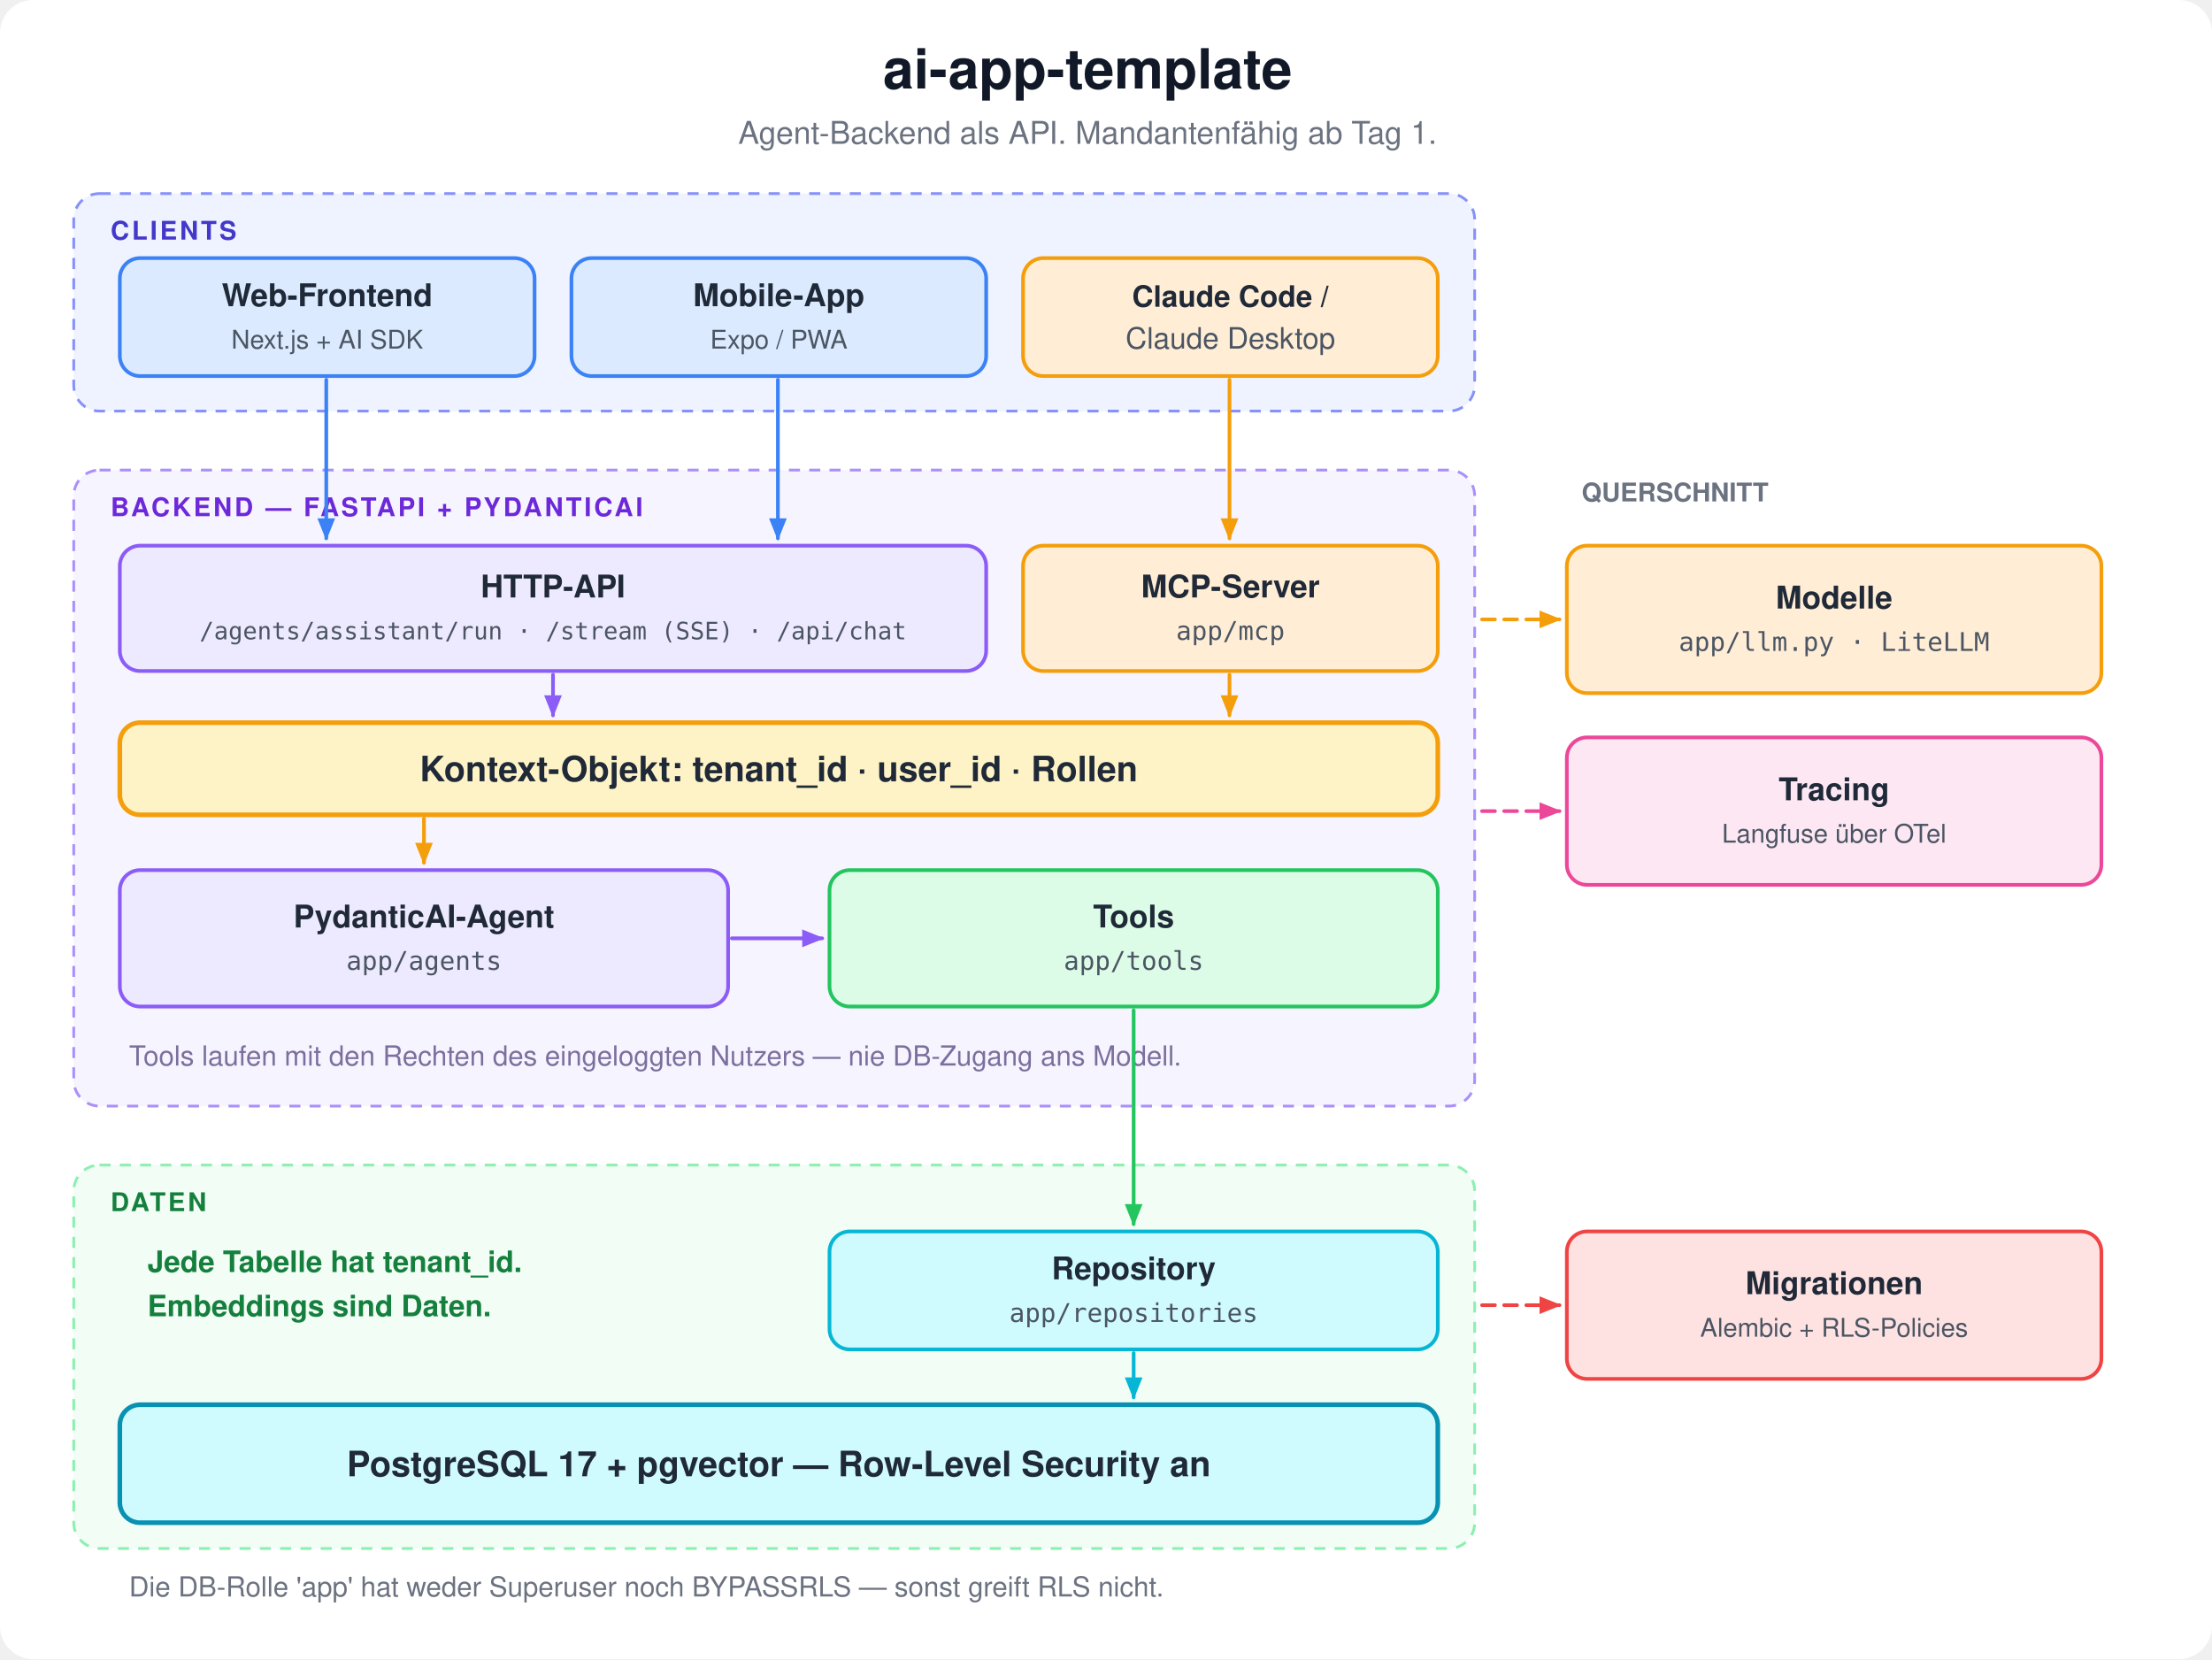
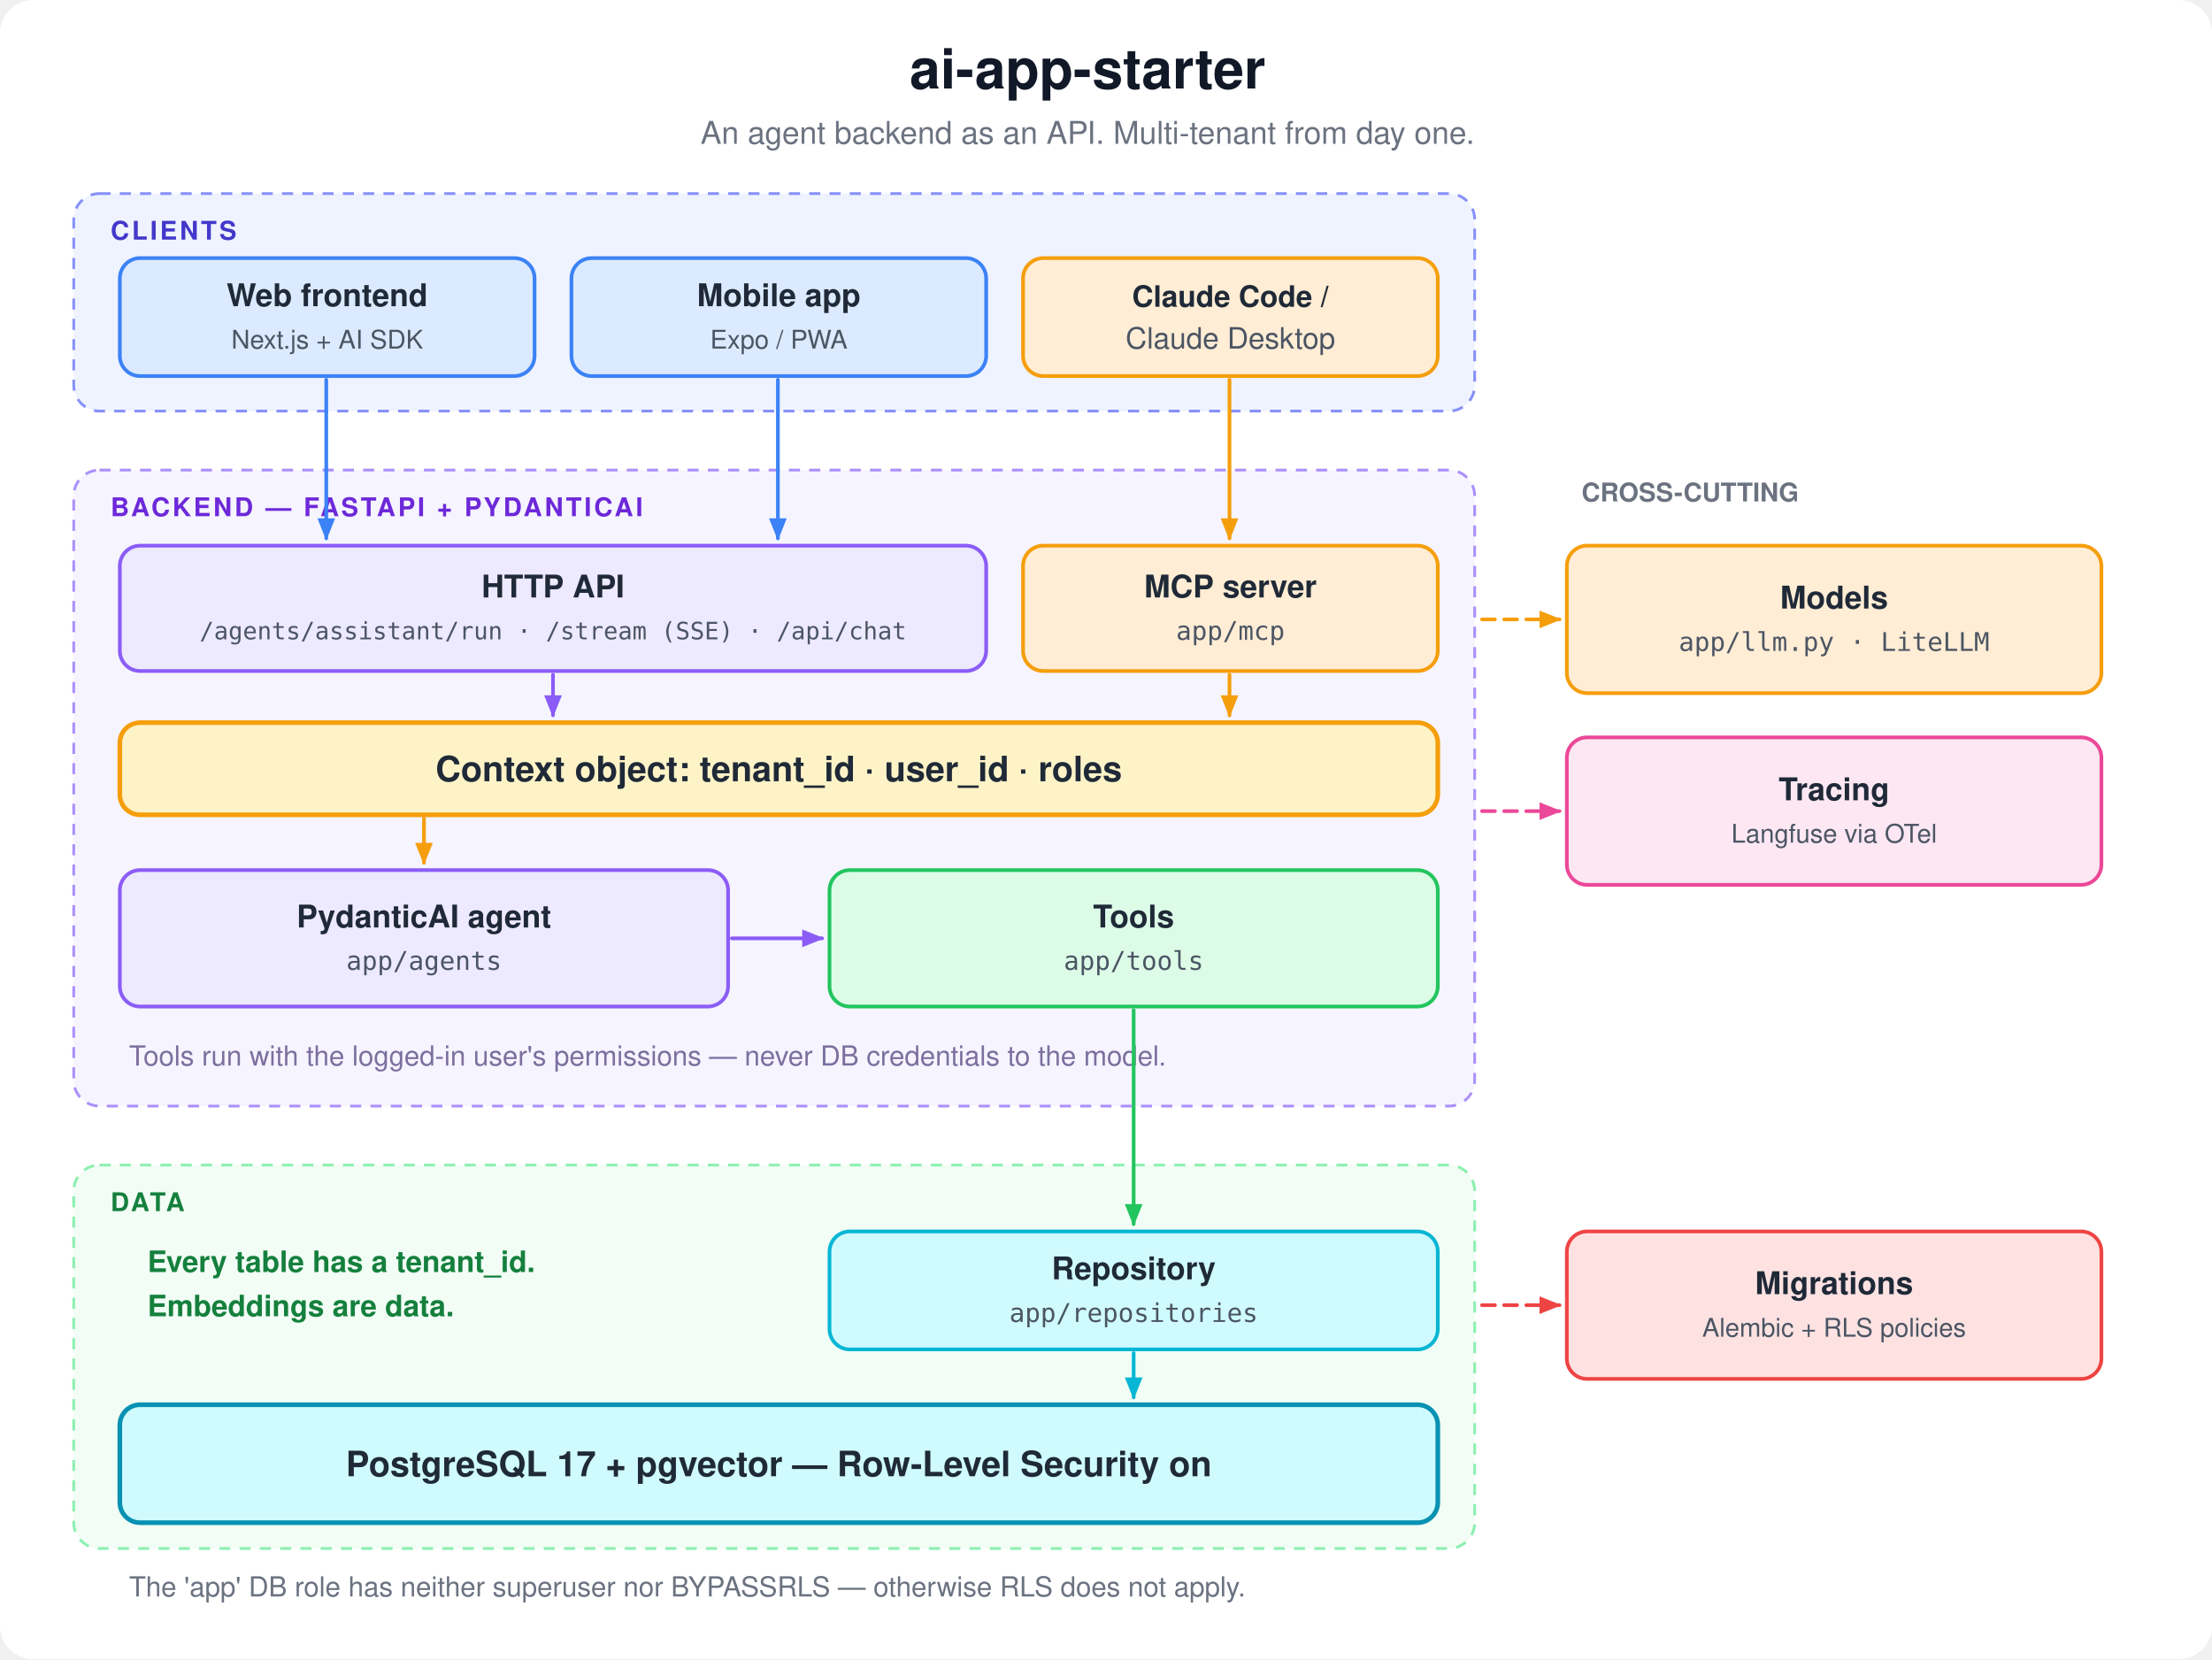
<svg xmlns="http://www.w3.org/2000/svg" viewBox="0 0 1200 900" width="1200" height="900" role="img">
  <defs>
    <marker id="ah06b6d4" viewBox="0 0 10 10" refX="9" refY="5" markerWidth="6" markerHeight="6" orient="auto-start-reverse">
      <path d="M 0 1 L 10 5 L 0 9 z" fill="#06b6d4" />
    </marker>
    <marker id="ah22c55e" viewBox="0 0 10 10" refX="9" refY="5" markerWidth="6" markerHeight="6" orient="auto-start-reverse">
      <path d="M 0 1 L 10 5 L 0 9 z" fill="#22c55e" />
    </marker>
    <marker id="ah3b82f6" viewBox="0 0 10 10" refX="9" refY="5" markerWidth="6" markerHeight="6" orient="auto-start-reverse">
      <path d="M 0 1 L 10 5 L 0 9 z" fill="#3b82f6" />
    </marker>
    <marker id="ah8b5cf6" viewBox="0 0 10 10" refX="9" refY="5" markerWidth="6" markerHeight="6" orient="auto-start-reverse">
      <path d="M 0 1 L 10 5 L 0 9 z" fill="#8b5cf6" />
    </marker>
    <marker id="ahec4899" viewBox="0 0 10 10" refX="9" refY="5" markerWidth="6" markerHeight="6" orient="auto-start-reverse">
      <path d="M 0 1 L 10 5 L 0 9 z" fill="#ec4899" />
    </marker>
    <marker id="ahef4444" viewBox="0 0 10 10" refX="9" refY="5" markerWidth="6" markerHeight="6" orient="auto-start-reverse">
      <path d="M 0 1 L 10 5 L 0 9 z" fill="#ef4444" />
    </marker>
    <marker id="ahf59e0b" viewBox="0 0 10 10" refX="9" refY="5" markerWidth="6" markerHeight="6" orient="auto-start-reverse">
      <path d="M 0 1 L 10 5 L 0 9 z" fill="#f59e0b" />
    </marker>
  </defs>
  <rect width="1200" height="900" rx="18" fill="#ffffff" />
-   <text x="590" y="48" text-anchor="middle" font-family="ui-sans-serif, -apple-system, 'Segoe UI', Helvetica, Arial, sans-serif" font-size="30" font-weight="700" fill="#111827">ai-app-template</text>
-   <text x="590" y="78" text-anchor="middle" font-family="ui-sans-serif, -apple-system, 'Segoe UI', Helvetica, Arial, sans-serif" font-size="17" font-weight="500" fill="#6b7280">Agent-Backend als API. Mandantenfähig ab Tag 1.</text>
+   <text x="590" y="48" text-anchor="middle" font-family="ui-sans-serif, -apple-system, 'Segoe UI', Helvetica, Arial, sans-serif" font-size="30" font-weight="700" fill="#111827">ai-app-starter</text>
+   <text x="590" y="78" text-anchor="middle" font-family="ui-sans-serif, -apple-system, 'Segoe UI', Helvetica, Arial, sans-serif" font-size="17" font-weight="500" fill="#6b7280">An agent backend as an API. Multi-tenant from day one.</text>
  <rect x="40" y="105" width="760" height="118" rx="14" fill="#eef2ff" stroke="#818cf8" stroke-width="1.5" stroke-dasharray="6 5" opacity="0.95" />
  <text x="60" y="130" font-family="ui-sans-serif, -apple-system, 'Segoe UI', Helvetica, Arial, sans-serif" font-size="14" font-weight="700" letter-spacing="1.4" fill="#4338ca">CLIENTS</text>
  <rect x="65" y="140" width="225" height="64" rx="11" fill="#dbeafe" stroke="#3b82f6" stroke-width="2" />
-   <text x="177.5" y="166.1" text-anchor="middle" font-family="ui-sans-serif, -apple-system, 'Segoe UI', Helvetica, Arial, sans-serif" font-size="17" font-weight="700" fill="#1f2937">Web-Frontend</text>
+   <text x="177.5" y="166.1" text-anchor="middle" font-family="ui-sans-serif, -apple-system, 'Segoe UI', Helvetica, Arial, sans-serif" font-size="17" font-weight="700" fill="#1f2937">Web frontend</text>
  <text x="177.5" y="189.1" text-anchor="middle" font-family="ui-sans-serif, -apple-system, 'Segoe UI', Helvetica, Arial, sans-serif" font-size="14" font-weight="500" fill="#4b5563">Next.js + AI SDK</text>
  <rect x="310" y="140" width="225" height="64" rx="11" fill="#dbeafe" stroke="#3b82f6" stroke-width="2" />
-   <text x="422.5" y="166.1" text-anchor="middle" font-family="ui-sans-serif, -apple-system, 'Segoe UI', Helvetica, Arial, sans-serif" font-size="17" font-weight="700" fill="#1f2937">Mobile-App</text>
+   <text x="422.5" y="166.1" text-anchor="middle" font-family="ui-sans-serif, -apple-system, 'Segoe UI', Helvetica, Arial, sans-serif" font-size="17" font-weight="700" fill="#1f2937">Mobile app</text>
  <text x="422.5" y="189.1" text-anchor="middle" font-family="ui-sans-serif, -apple-system, 'Segoe UI', Helvetica, Arial, sans-serif" font-size="14" font-weight="500" fill="#4b5563">Expo / PWA</text>
  <rect x="555" y="140" width="225" height="64" rx="11" fill="#ffedd5" stroke="#f59e0b" stroke-width="2" />
  <text x="667.5" y="166.4" text-anchor="middle" font-family="ui-sans-serif, -apple-system, 'Segoe UI', Helvetica, Arial, sans-serif" font-size="16" font-weight="700" fill="#1f2937">Claude Code /</text>
  <text x="667.5" y="189.1" text-anchor="middle" font-family="ui-sans-serif, -apple-system, 'Segoe UI', Helvetica, Arial, sans-serif" font-size="16" font-weight="500" fill="#4b5563">Claude Desktop</text>
  <rect x="40" y="255" width="760" height="345" rx="14" fill="#f5f3ff" stroke="#a78bfa" stroke-width="1.5" stroke-dasharray="6 5" opacity="0.95" />
  <text x="60" y="280" font-family="ui-sans-serif, -apple-system, 'Segoe UI', Helvetica, Arial, sans-serif" font-size="14" font-weight="700" letter-spacing="1.4" fill="#6d28d9">BACKEND  —  FASTAPI + PYDANTICAI</text>
  <rect x="65" y="296" width="470" height="68" rx="11" fill="#ede9fe" stroke="#8b5cf6" stroke-width="2" />
-   <text x="300.0" y="324.1" text-anchor="middle" font-family="ui-sans-serif, -apple-system, 'Segoe UI', Helvetica, Arial, sans-serif" font-size="17" font-weight="700" fill="#1f2937">HTTP-API</text>
+   <text x="300.0" y="324.1" text-anchor="middle" font-family="ui-sans-serif, -apple-system, 'Segoe UI', Helvetica, Arial, sans-serif" font-size="17" font-weight="700" fill="#1f2937">HTTP API</text>
  <text x="300.0" y="346.8" text-anchor="middle" font-family="ui-monospace, SFMono-Regular, 'JetBrains Mono', Consolas, monospace" font-size="13" font-weight="500" fill="#4b5563">/agents/assistant/run  ·  /stream (SSE)  ·  /api/chat</text>
  <rect x="555" y="296" width="225" height="68" rx="11" fill="#ffedd5" stroke="#f59e0b" stroke-width="2" />
-   <text x="667.5" y="324.1" text-anchor="middle" font-family="ui-sans-serif, -apple-system, 'Segoe UI', Helvetica, Arial, sans-serif" font-size="17" font-weight="700" fill="#1f2937">MCP-Server</text>
+   <text x="667.5" y="324.1" text-anchor="middle" font-family="ui-sans-serif, -apple-system, 'Segoe UI', Helvetica, Arial, sans-serif" font-size="17" font-weight="700" fill="#1f2937">MCP server</text>
  <text x="667.5" y="347.1" text-anchor="middle" font-family="ui-monospace, SFMono-Regular, 'JetBrains Mono', Consolas, monospace" font-size="14" font-weight="500" fill="#4b5563">app/mcp</text>
  <path d="M 177 206 L 177 292" fill="none" stroke="#3b82f6" stroke-width="2" stroke-linecap="round" stroke-linejoin="round" marker-end="url(#ah3b82f6)" />
  <path d="M 422 206 L 422 292" fill="none" stroke="#3b82f6" stroke-width="2" stroke-linecap="round" stroke-linejoin="round" marker-end="url(#ah3b82f6)" />
  <path d="M 667 206 L 667 292" fill="none" stroke="#f59e0b" stroke-width="2" stroke-linecap="round" stroke-linejoin="round" marker-end="url(#ahf59e0b)" />
  <rect x="65" y="392" width="715" height="50" rx="11" fill="#fef3c7" stroke="#f59e0b" stroke-width="2.5" />
-   <text x="422.5" y="423.8" text-anchor="middle" font-family="ui-sans-serif, -apple-system, 'Segoe UI', Helvetica, Arial, sans-serif" font-size="19" font-weight="700" fill="#1f2937">Kontext-Objekt:   tenant_id  ·  user_id  ·  Rollen</text>
+   <text x="422.5" y="423.8" text-anchor="middle" font-family="ui-sans-serif, -apple-system, 'Segoe UI', Helvetica, Arial, sans-serif" font-size="19" font-weight="700" fill="#1f2937">Context object:   tenant_id  ·  user_id  ·  roles</text>
  <path d="M 300 366 L 300 388" fill="none" stroke="#8b5cf6" stroke-width="2" stroke-linecap="round" stroke-linejoin="round" marker-end="url(#ah8b5cf6)" />
  <path d="M 667 366 L 667 388" fill="none" stroke="#f59e0b" stroke-width="2" stroke-linecap="round" stroke-linejoin="round" marker-end="url(#ahf59e0b)" />
  <rect x="65" y="472" width="330" height="74" rx="11" fill="#ede9fe" stroke="#8b5cf6" stroke-width="2" />
-   <text x="230.0" y="503.1" text-anchor="middle" font-family="ui-sans-serif, -apple-system, 'Segoe UI', Helvetica, Arial, sans-serif" font-size="17" font-weight="700" fill="#1f2937">PydanticAI-Agent</text>
+   <text x="230.0" y="503.1" text-anchor="middle" font-family="ui-sans-serif, -apple-system, 'Segoe UI', Helvetica, Arial, sans-serif" font-size="17" font-weight="700" fill="#1f2937">PydanticAI agent</text>
  <text x="230.0" y="526.1" text-anchor="middle" font-family="ui-monospace, SFMono-Regular, 'JetBrains Mono', Consolas, monospace" font-size="14" font-weight="500" fill="#4b5563">app/agents</text>
  <rect x="450" y="472" width="330" height="74" rx="11" fill="#dcfce7" stroke="#22c55e" stroke-width="2" />
  <text x="615.0" y="503.1" text-anchor="middle" font-family="ui-sans-serif, -apple-system, 'Segoe UI', Helvetica, Arial, sans-serif" font-size="17" font-weight="700" fill="#1f2937">Tools</text>
  <text x="615.0" y="526.1" text-anchor="middle" font-family="ui-monospace, SFMono-Regular, 'JetBrains Mono', Consolas, monospace" font-size="14" font-weight="500" fill="#4b5563">app/tools</text>
  <path d="M 230 444 L 230 468" fill="none" stroke="#f59e0b" stroke-width="2" stroke-linecap="round" stroke-linejoin="round" marker-end="url(#ahf59e0b)" />
  <path d="M 397 509 L 446 509" fill="none" stroke="#8b5cf6" stroke-width="2" stroke-linecap="round" stroke-linejoin="round" marker-end="url(#ah8b5cf6)" />
-   <text x="70" y="578" text-anchor="start" font-family="ui-sans-serif, -apple-system, 'Segoe UI', Helvetica, Arial, sans-serif" font-size="15" font-weight="500" fill="#7c6f9e">Tools laufen mit den Rechten des eingeloggten Nutzers — nie DB-Zugang ans Modell.</text>
+   <text x="70" y="578" text-anchor="start" font-family="ui-sans-serif, -apple-system, 'Segoe UI', Helvetica, Arial, sans-serif" font-size="15" font-weight="500" fill="#7c6f9e">Tools run with the logged-in user's permissions — never DB credentials to the model.</text>
  <rect x="40" y="632" width="760" height="208" rx="14" fill="#f0fdf4" stroke="#86efac" stroke-width="1.5" stroke-dasharray="6 5" opacity="0.95" />
-   <text x="60" y="657" font-family="ui-sans-serif, -apple-system, 'Segoe UI', Helvetica, Arial, sans-serif" font-size="14" font-weight="700" letter-spacing="1.4" fill="#15803d">DATEN</text>
+   <text x="60" y="657" font-family="ui-sans-serif, -apple-system, 'Segoe UI', Helvetica, Arial, sans-serif" font-size="14" font-weight="700" letter-spacing="1.4" fill="#15803d">DATA</text>
  <rect x="450" y="668" width="330" height="64" rx="11" fill="#cffafe" stroke="#06b6d4" stroke-width="2" />
  <text x="615.0" y="694.0" text-anchor="middle" font-family="ui-sans-serif, -apple-system, 'Segoe UI', Helvetica, Arial, sans-serif" font-size="17" font-weight="700" fill="#1f2937">Repository</text>
  <text x="615.0" y="717.1" text-anchor="middle" font-family="ui-monospace, SFMono-Regular, 'JetBrains Mono', Consolas, monospace" font-size="14" font-weight="500" fill="#4b5563">app/repositories</text>
  <path d="M 615 548 L 615 664" fill="none" stroke="#22c55e" stroke-width="2" stroke-linecap="round" stroke-linejoin="round" marker-end="url(#ah22c55e)" />
-   <text x="80" y="690" text-anchor="start" font-family="ui-sans-serif, -apple-system, 'Segoe UI', Helvetica, Arial, sans-serif" font-size="16" font-weight="600" fill="#15803d">Jede Tabelle hat tenant_id.</text>
-   <text x="80" y="714" text-anchor="start" font-family="ui-sans-serif, -apple-system, 'Segoe UI', Helvetica, Arial, sans-serif" font-size="16" font-weight="600" fill="#15803d">Embeddings sind Daten.</text>
+   <text x="80" y="690" text-anchor="start" font-family="ui-sans-serif, -apple-system, 'Segoe UI', Helvetica, Arial, sans-serif" font-size="16" font-weight="600" fill="#15803d">Every table has a tenant_id.</text>
+   <text x="80" y="714" text-anchor="start" font-family="ui-sans-serif, -apple-system, 'Segoe UI', Helvetica, Arial, sans-serif" font-size="16" font-weight="600" fill="#15803d">Embeddings are data.</text>
  <rect x="65" y="762" width="715" height="64" rx="11" fill="#cffafe" stroke="#0891b2" stroke-width="2.5" />
-   <text x="422.5" y="800.8" text-anchor="middle" font-family="ui-sans-serif, -apple-system, 'Segoe UI', Helvetica, Arial, sans-serif" font-size="19" font-weight="700" fill="#1f2937">PostgreSQL 17 + pgvector   —   Row-Level Security an</text>
+   <text x="422.5" y="800.8" text-anchor="middle" font-family="ui-sans-serif, -apple-system, 'Segoe UI', Helvetica, Arial, sans-serif" font-size="19" font-weight="700" fill="#1f2937">PostgreSQL 17 + pgvector   —   Row-Level Security on</text>
  <path d="M 615 734 L 615 758" fill="none" stroke="#06b6d4" stroke-width="2" stroke-linecap="round" stroke-linejoin="round" marker-end="url(#ah06b6d4)" />
-   <text x="70" y="866" text-anchor="start" font-family="ui-sans-serif, -apple-system, 'Segoe UI', Helvetica, Arial, sans-serif" font-size="15" font-weight="500" fill="#6b7280">Die DB-Rolle 'app' hat weder Superuser noch BYPASSRLS — sonst greift RLS nicht.</text>
-   <text x="858" y="272" text-anchor="start" font-family="ui-sans-serif, -apple-system, 'Segoe UI', Helvetica, Arial, sans-serif" font-size="14" font-weight="700" fill="#6b7280">QUERSCHNITT</text>
+   <text x="70" y="866" text-anchor="start" font-family="ui-sans-serif, -apple-system, 'Segoe UI', Helvetica, Arial, sans-serif" font-size="15" font-weight="500" fill="#6b7280">The 'app' DB role has neither superuser nor BYPASSRLS — otherwise RLS does not apply.</text>
+   <text x="858" y="272" text-anchor="start" font-family="ui-sans-serif, -apple-system, 'Segoe UI', Helvetica, Arial, sans-serif" font-size="14" font-weight="700" fill="#6b7280">CROSS-CUTTING</text>
  <rect x="850" y="296" width="290" height="80" rx="11" fill="#ffedd5" stroke="#f59e0b" stroke-width="2" />
-   <text x="995.0" y="330.1" text-anchor="middle" font-family="ui-sans-serif, -apple-system, 'Segoe UI', Helvetica, Arial, sans-serif" font-size="17" font-weight="700" fill="#1f2937">Modelle</text>
+   <text x="995.0" y="330.1" text-anchor="middle" font-family="ui-sans-serif, -apple-system, 'Segoe UI', Helvetica, Arial, sans-serif" font-size="17" font-weight="700" fill="#1f2937">Models</text>
  <text x="995.0" y="353.1" text-anchor="middle" font-family="ui-monospace, SFMono-Regular, 'JetBrains Mono', Consolas, monospace" font-size="14" font-weight="500" fill="#4b5563">app/llm.py  ·  LiteLLM</text>
  <path d="M 804 336 L 846 336" fill="none" stroke="#f59e0b" stroke-width="2" stroke-linecap="round" stroke-linejoin="round" stroke-dasharray="7 5" marker-end="url(#ahf59e0b)" />
  <rect x="850" y="400" width="290" height="80" rx="11" fill="#fce7f3" stroke="#ec4899" stroke-width="2" />
  <text x="995.0" y="434.1" text-anchor="middle" font-family="ui-sans-serif, -apple-system, 'Segoe UI', Helvetica, Arial, sans-serif" font-size="17" font-weight="700" fill="#1f2937">Tracing</text>
-   <text x="995.0" y="457.1" text-anchor="middle" font-family="ui-sans-serif, -apple-system, 'Segoe UI', Helvetica, Arial, sans-serif" font-size="14" font-weight="500" fill="#4b5563">Langfuse über OTel</text>
+   <text x="995.0" y="457.1" text-anchor="middle" font-family="ui-sans-serif, -apple-system, 'Segoe UI', Helvetica, Arial, sans-serif" font-size="14" font-weight="500" fill="#4b5563">Langfuse via OTel</text>
  <path d="M 804 440 L 846 440" fill="none" stroke="#ec4899" stroke-width="2" stroke-linecap="round" stroke-linejoin="round" stroke-dasharray="7 5" marker-end="url(#ahec4899)" />
  <rect x="850" y="668" width="290" height="80" rx="11" fill="#fee2e2" stroke="#ef4444" stroke-width="2" />
-   <text x="995.0" y="702.0" text-anchor="middle" font-family="ui-sans-serif, -apple-system, 'Segoe UI', Helvetica, Arial, sans-serif" font-size="17" font-weight="700" fill="#1f2937">Migrationen</text>
-   <text x="995.0" y="725.1" text-anchor="middle" font-family="ui-sans-serif, -apple-system, 'Segoe UI', Helvetica, Arial, sans-serif" font-size="14" font-weight="500" fill="#4b5563">Alembic + RLS-Policies</text>
+   <text x="995.0" y="702.0" text-anchor="middle" font-family="ui-sans-serif, -apple-system, 'Segoe UI', Helvetica, Arial, sans-serif" font-size="17" font-weight="700" fill="#1f2937">Migrations</text>
+   <text x="995.0" y="725.1" text-anchor="middle" font-family="ui-sans-serif, -apple-system, 'Segoe UI', Helvetica, Arial, sans-serif" font-size="14" font-weight="500" fill="#4b5563">Alembic + RLS policies</text>
  <path d="M 804 708 L 846 708" fill="none" stroke="#ef4444" stroke-width="2" stroke-linecap="round" stroke-linejoin="round" stroke-dasharray="7 5" marker-end="url(#ahef4444)" />
</svg>
